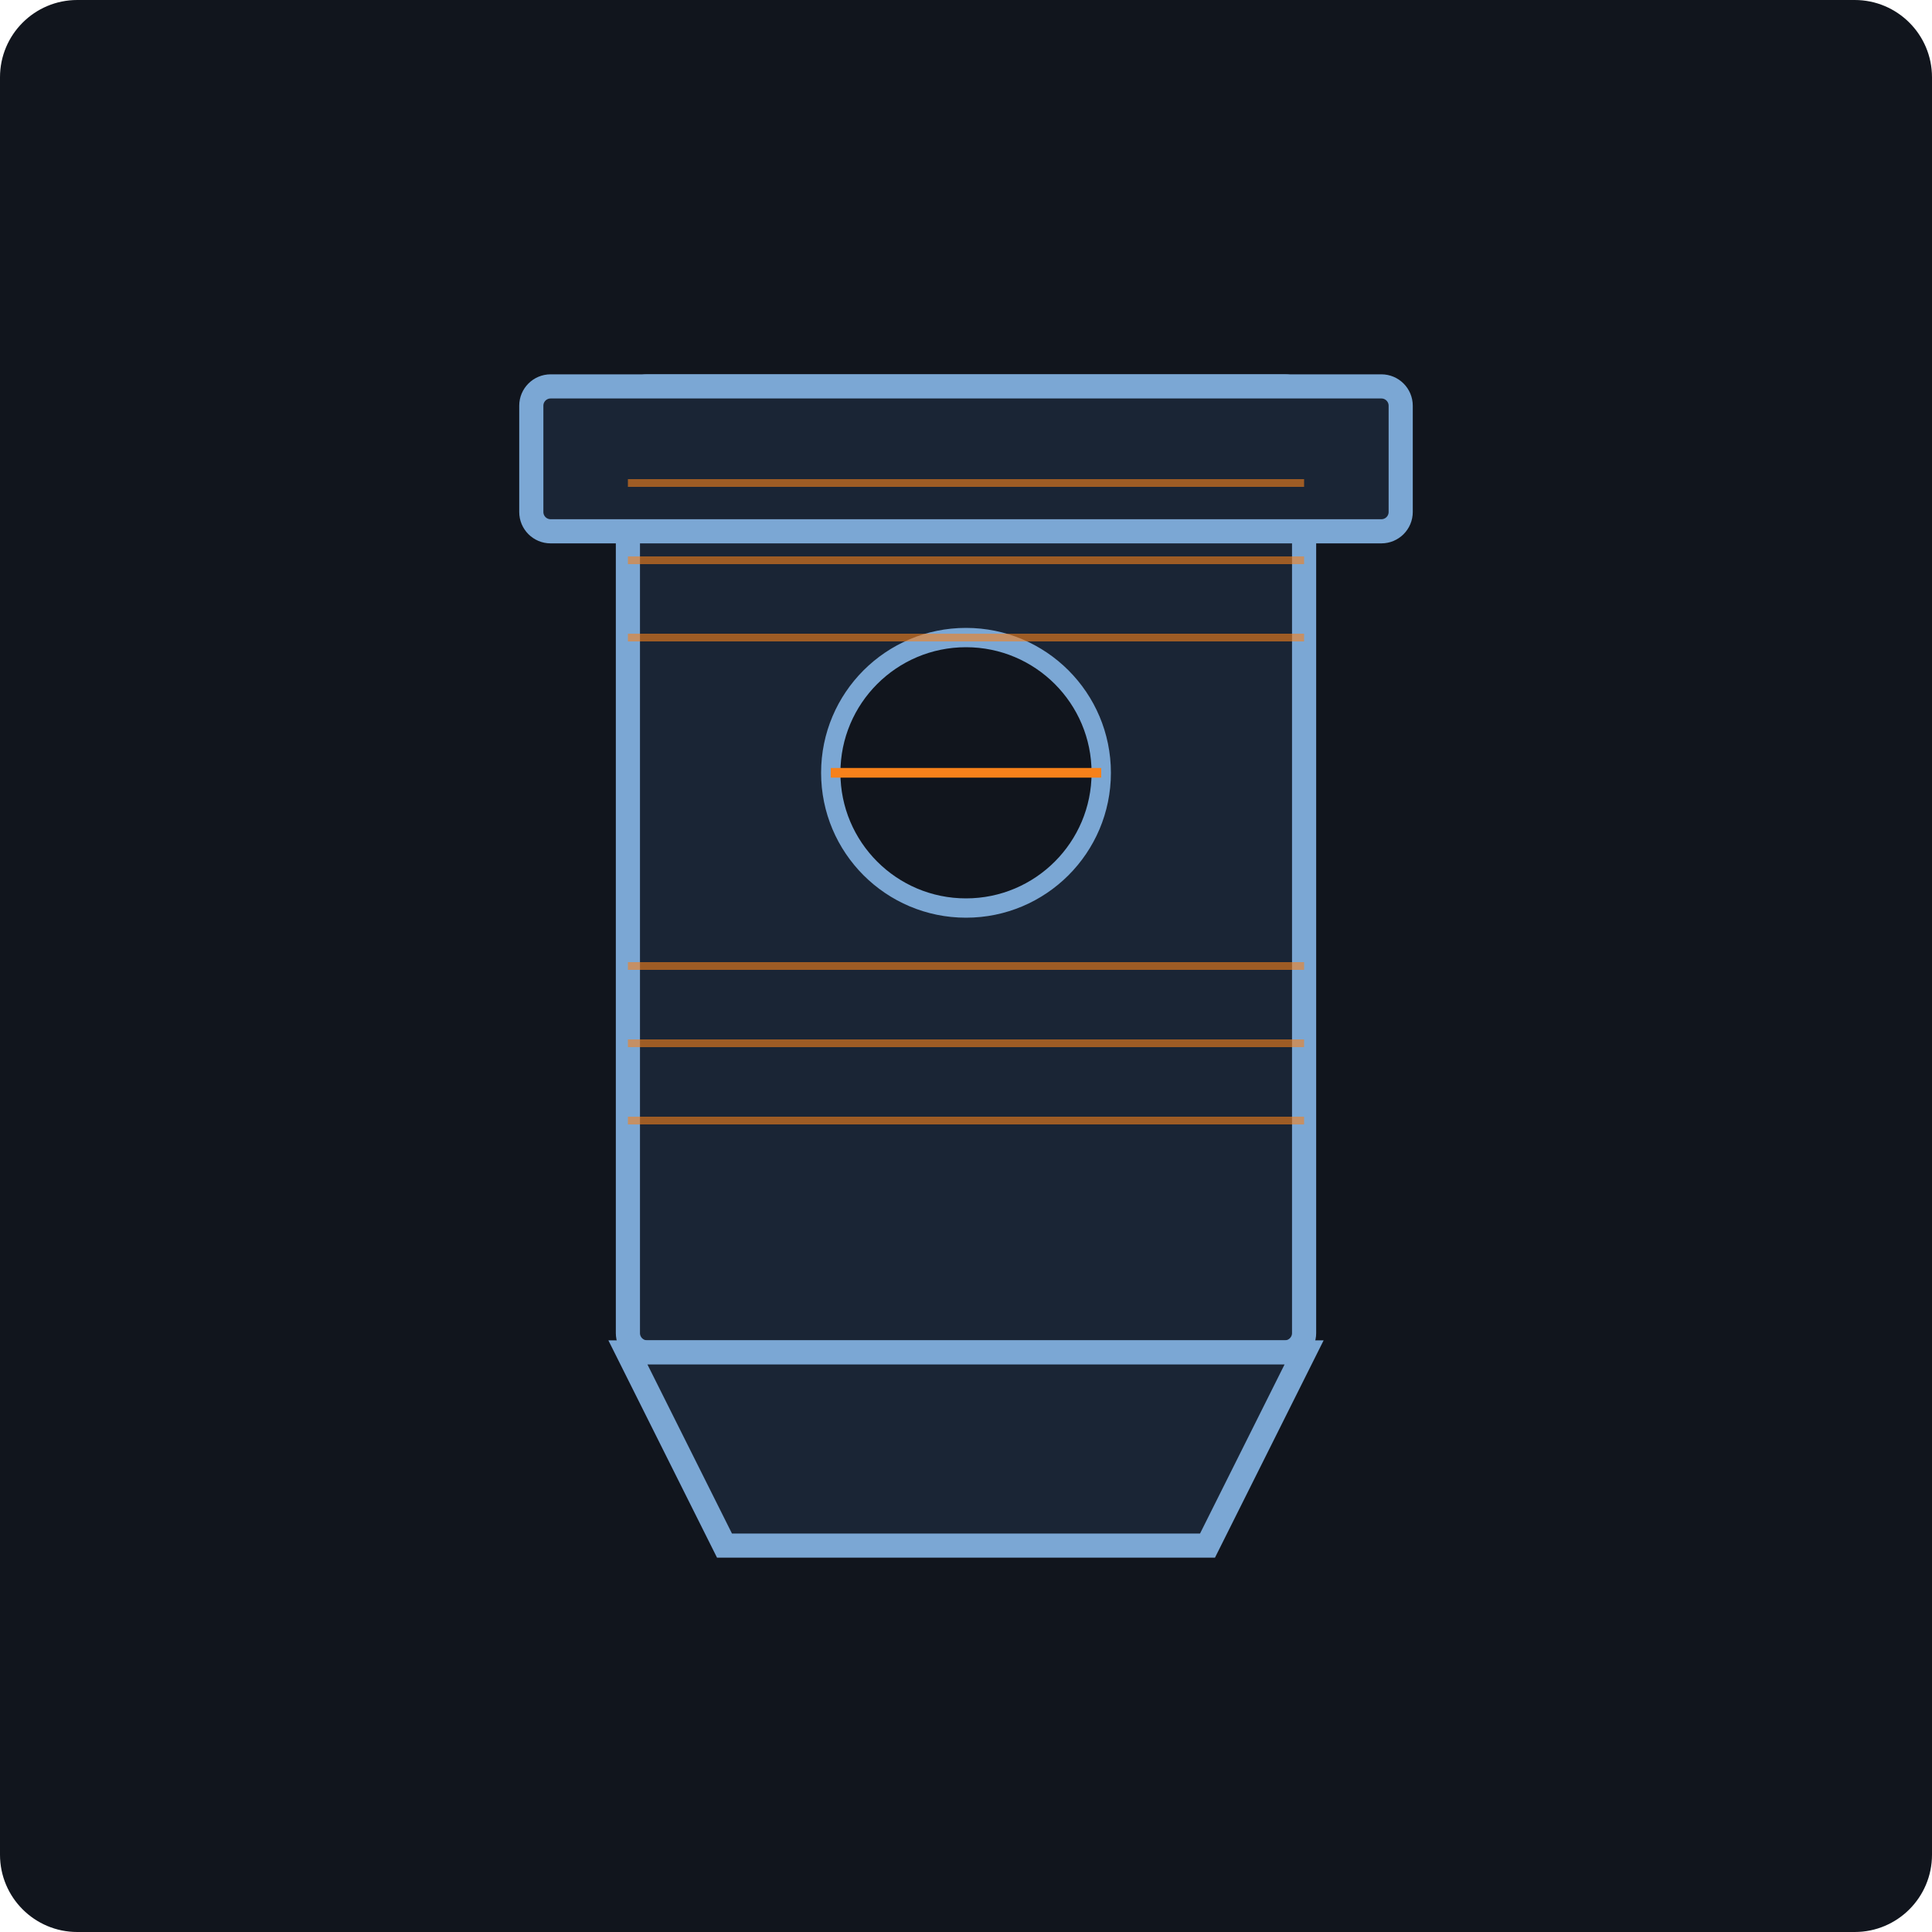
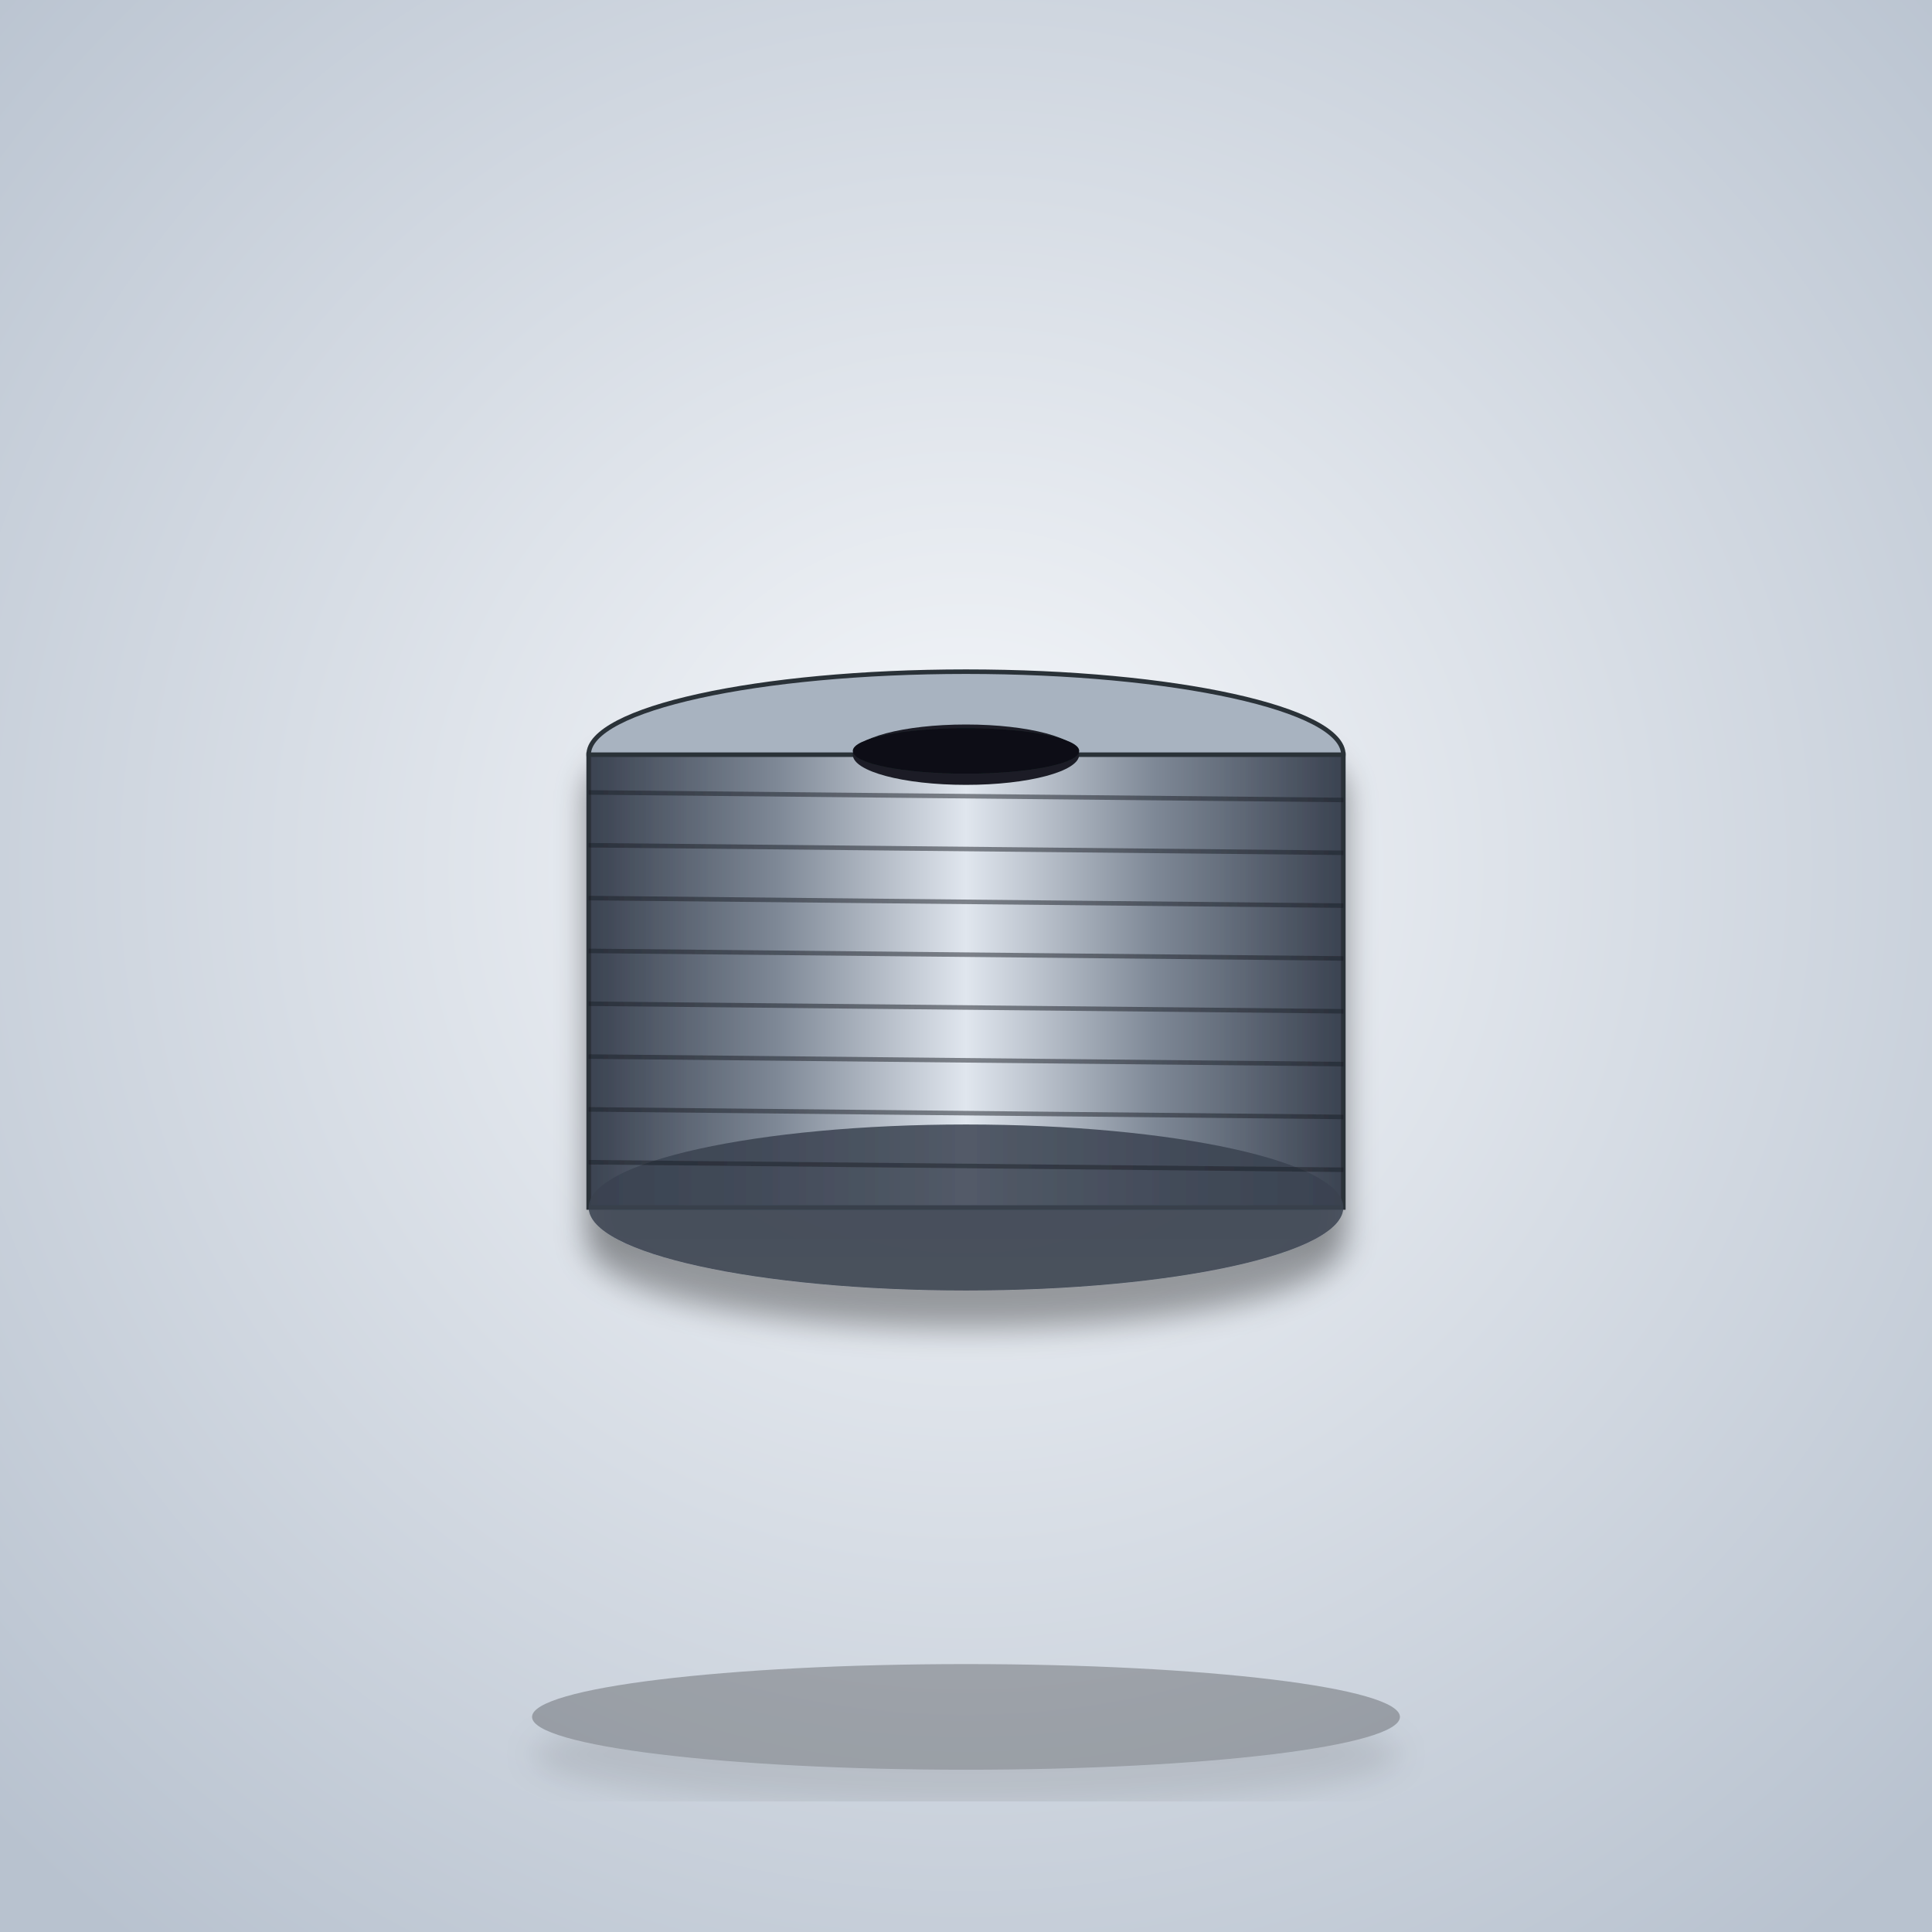
- <svg xmlns="http://www.w3.org/2000/svg" viewBox="0 0 200 200">
-   <rect width="200" height="200" fill="#11151d" rx="8" />
-   <g stroke="#7ba7d4" stroke-width="2.5" fill="none">
-     <rect x="65" y="40" width="70" height="100" rx="2" fill="#1a2535" />
-     <rect x="55" y="40" width="90" height="15" rx="2" fill="#1a2535" />
-     <polygon points="65,140 135,140 125,160 75,160" fill="#1a2535" />
-     <circle cx="100" cy="80" r="14" fill="#11151d" stroke-width="2" />
-   </g>
-   <line x1="86" y1="80" x2="114" y2="80" stroke="#f7811a" stroke-width="1" />
-   <g stroke="#f7811a" stroke-width="0.8" fill="none" opacity="0.6">
-     <line x1="65" y1="50" x2="135" y2="50" />
-     <line x1="65" y1="58" x2="135" y2="58" />
-     <line x1="65" y1="66" x2="135" y2="66" />
-     <line x1="65" y1="100" x2="135" y2="100" />
-     <line x1="65" y1="108" x2="135" y2="108" />
-     <line x1="65" y1="116" x2="135" y2="116" />
+ <svg xmlns="http://www.w3.org/2000/svg" viewBox="0 0 512 512" width="512" height="512">
+   <defs>
+     <radialGradient id="bg" cx="50%" cy="45%" r="70%">
+       <stop offset="0%" stop-color="#f6f8fb" />
+       <stop offset="100%" stop-color="#b8c2cf" />
+     </radialGradient>
+   </defs>
+   <rect width="100%" height="100%" fill="url(#bg)" />
+   <filter id="ds" x="-30%" y="-30%" width="160%" height="160%">
+     <feGaussianBlur in="SourceAlpha" stdDeviation="4" />
+     <feOffset dx="0" dy="10" />
+     <feComponentTransfer>
+       <feFuncA type="linear" slope="0.4" />
+     </feComponentTransfer>
+     <feMerge>
+       <feMergeNode />
+       <feMergeNode in="SourceGraphic" />
+     </feMerge>
+   </filter>
+   <linearGradient id="shaft" x1="0%" y1="0%" x2="100%" y2="0%">
+     <stop offset="0%" stop-color="#3a4250" />
+     <stop offset="25%" stop-color="#7e8896" />
+     <stop offset="50%" stop-color="#e0e6ee" />
+     <stop offset="75%" stop-color="#7e8896" />
+     <stop offset="100%" stop-color="#3a4250" />
+   </linearGradient>
+   <ellipse cx="256" cy="455" rx="115" ry="14" fill="#000" opacity="0.25" filter="url(#ds)" />
+   <g filter="url(#ds)">
+     <ellipse cx="256" cy="200" rx="100" ry="22" fill="#a8b3c0" stroke="#2a3038" stroke-width="1.2" />
+     <rect x="156" y="200" width="200" height="120" fill="url(#shaft)" stroke="#2a3038" stroke-width="1.2" />
+     <ellipse cx="256" cy="320" rx="100" ry="22" fill="#3a4250" opacity="0.85" />
+     <line x1="156" y1="210" x2="356" y2="212" stroke="#1a1e25" stroke-width="1.2" opacity="0.5" />
+     <line x1="156" y1="224" x2="356" y2="226" stroke="#1a1e25" stroke-width="1.2" opacity="0.5" />
+     <line x1="156" y1="238" x2="356" y2="240" stroke="#1a1e25" stroke-width="1.2" opacity="0.5" />
+     <line x1="156" y1="252" x2="356" y2="254" stroke="#1a1e25" stroke-width="1.2" opacity="0.5" />
+     <line x1="156" y1="266" x2="356" y2="268" stroke="#1a1e25" stroke-width="1.2" opacity="0.5" />
+     <line x1="156" y1="280" x2="356" y2="282" stroke="#1a1e25" stroke-width="1.2" opacity="0.5" />
+     <line x1="156" y1="294" x2="356" y2="296" stroke="#1a1e25" stroke-width="1.2" opacity="0.5" />
+     <line x1="156" y1="308" x2="356" y2="310" stroke="#1a1e25" stroke-width="1.2" opacity="0.5" />
+     <ellipse cx="256" cy="200" rx="30" ry="8" fill="#1a1e25" />
+     <ellipse cx="256" cy="199" rx="30" ry="6" fill="#0a0d14" />
  </g>
</svg>
